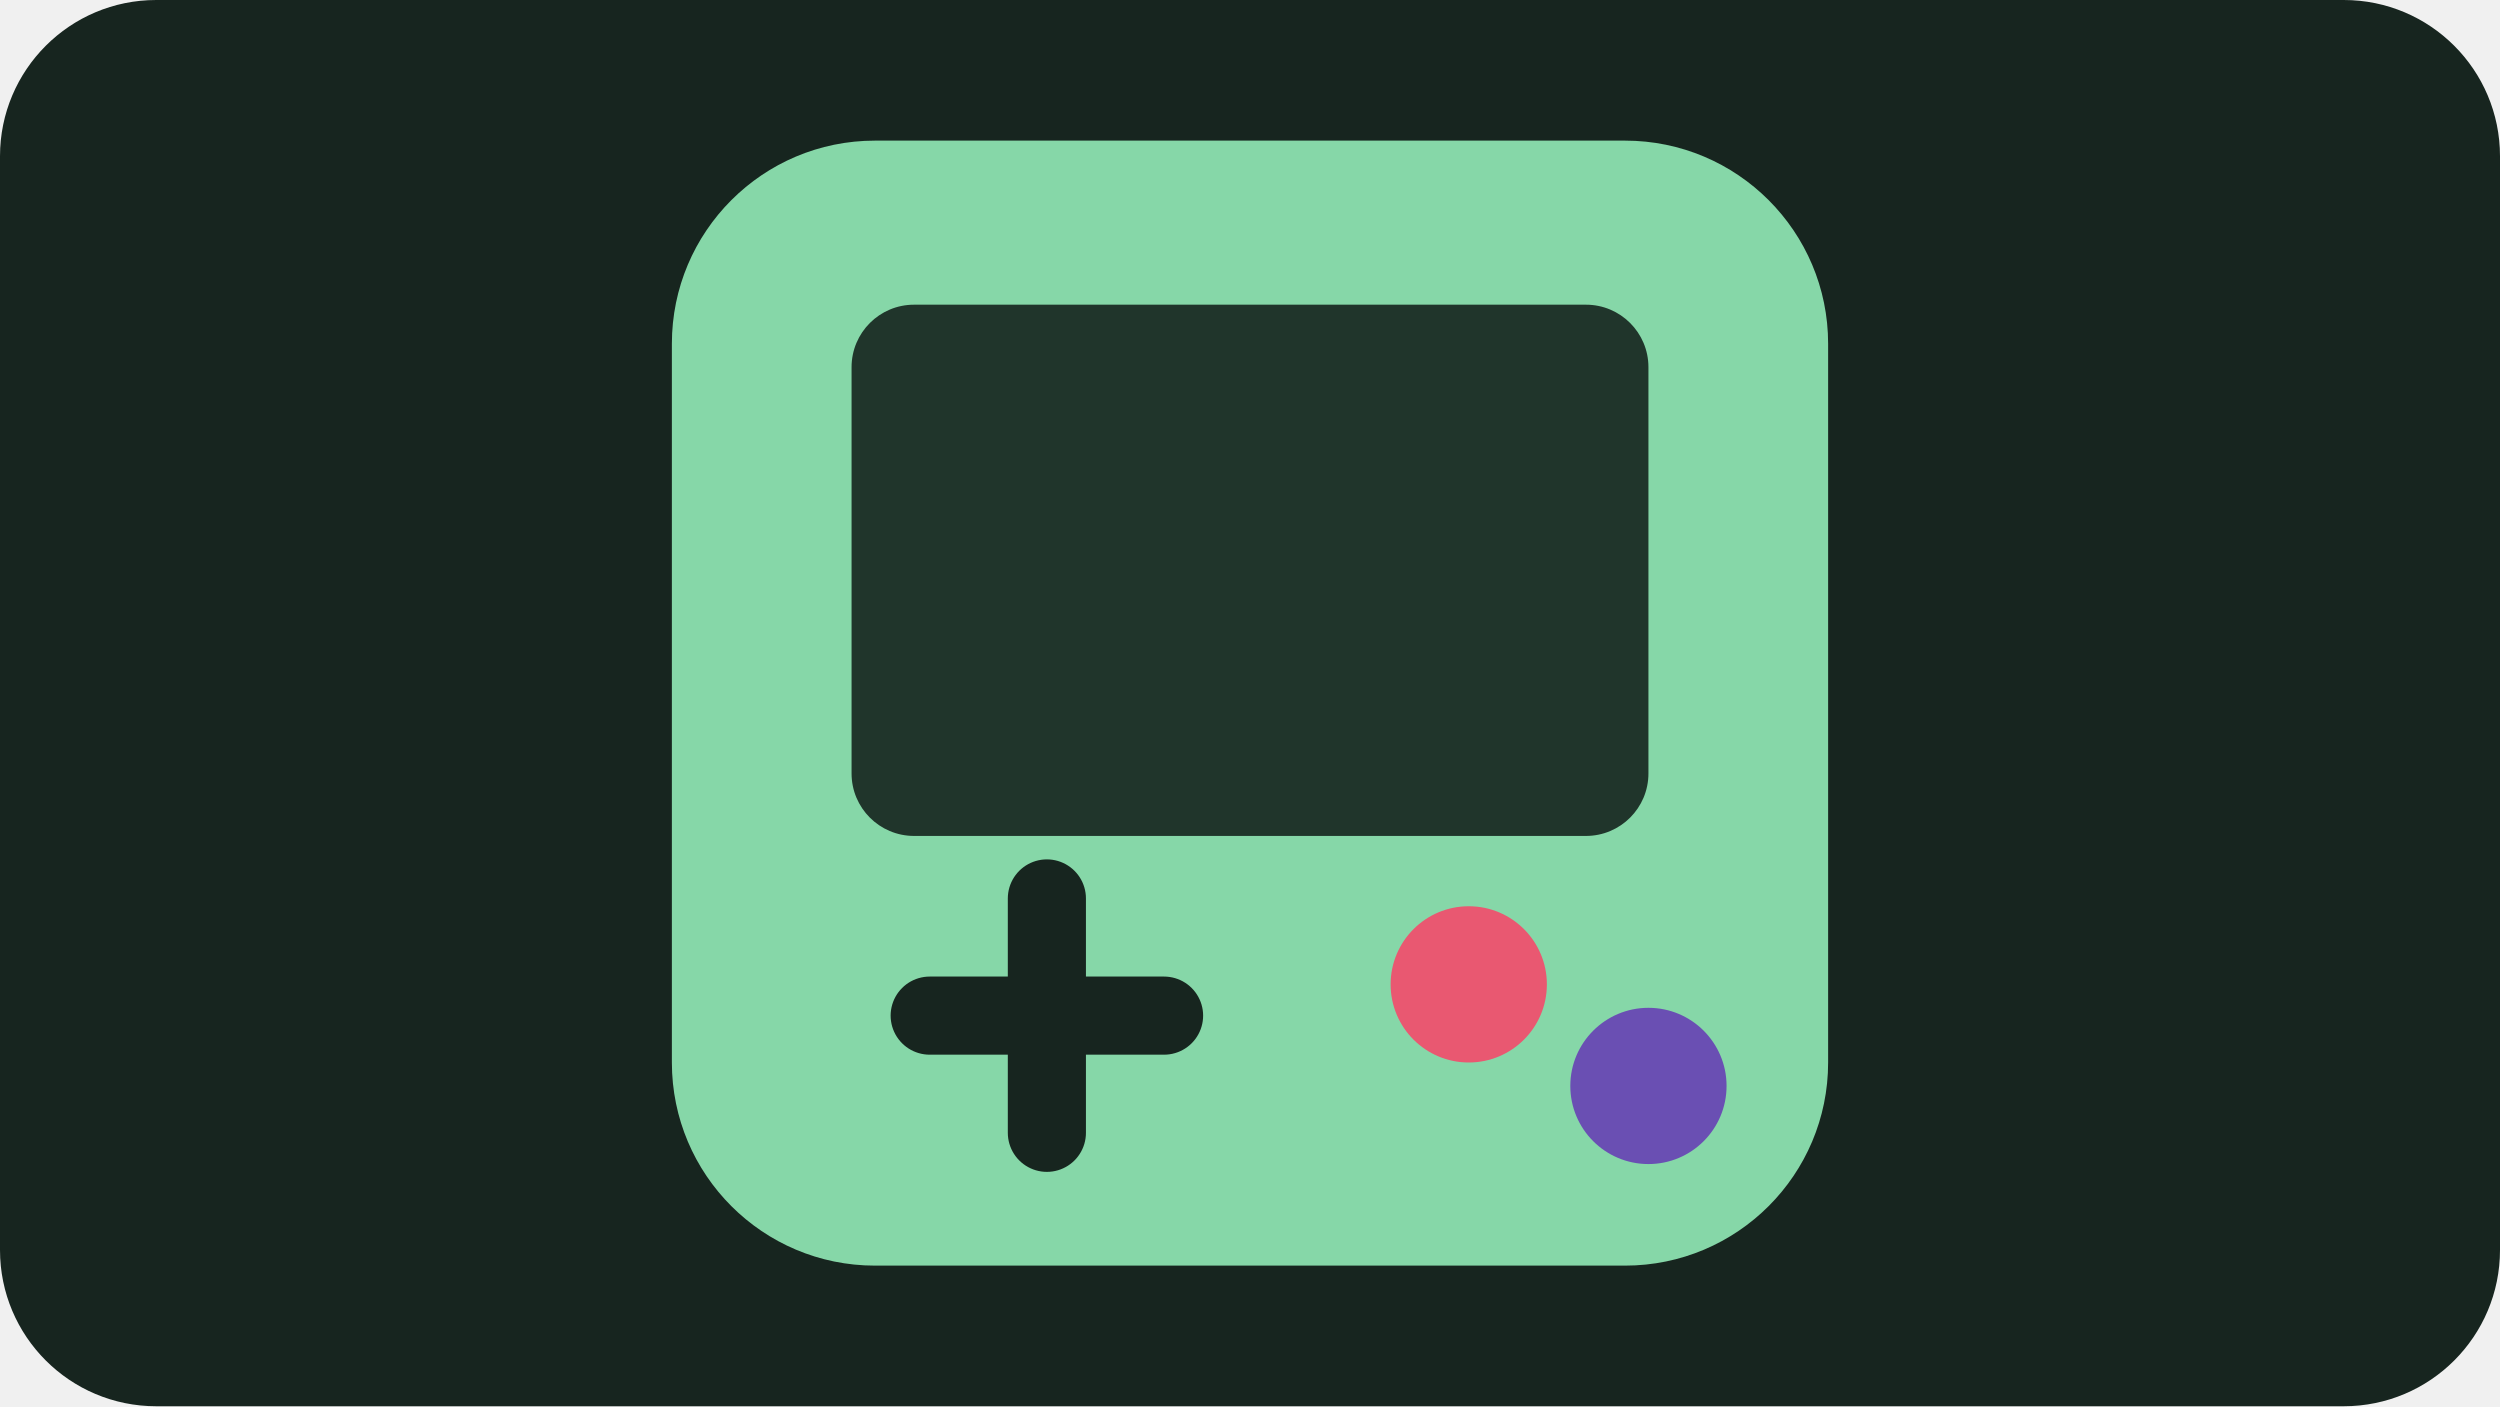
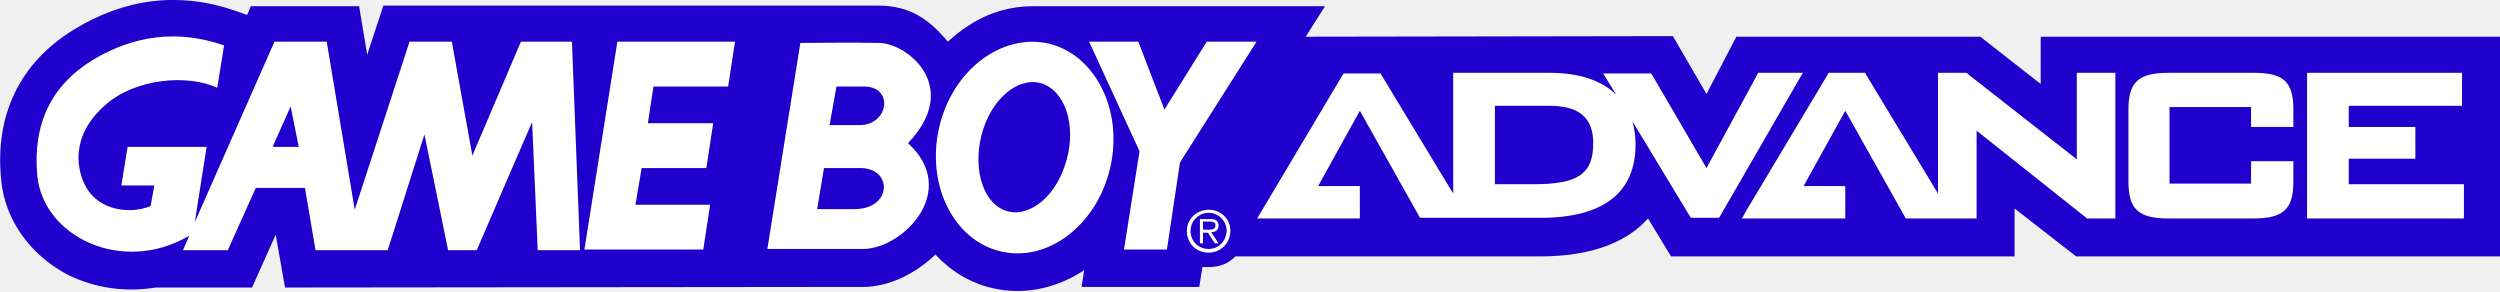
- <svg xmlns="http://www.w3.org/2000/svg" viewBox="0 0 320 180" role="img" aria-label="GB GBC GBA — artwork padrão SteamZero">
-   <rect width="320" height="180" rx="20" fill="#17251f" />
-   <rect x="86" y="18" width="148" height="144" rx="26" fill="#86d7a8" />
-   <rect x="109" y="39" width="102" height="68" rx="8" fill="#20352b" />
-   <path d="M119 130h30m-15-15v30" stroke="#17251f" stroke-width="10" stroke-linecap="round" />
-   <circle cx="188" cy="126" r="10" fill="#e95871" />
-   <circle cx="211" cy="139" r="10" fill="#6a4fb3" />
+ <svg xmlns="http://www.w3.org/2000/svg" version="1.1" id="Layer_1" x="0px" y="0px" viewBox="0 0 401.7 46.8" enable-background="new 0 0 401.7 46.8" xml:space="preserve">
+   <path fill="#1F00CC" d="M141.1,0.9c5.1,0,8.2,2.2,11.2,5.8c1.1-1,2.2-1.9,3.5-2.7c3.1-2,6.6-3,10.1-3l47,0l-3.1,4.9l59-0.1l5.4,9.3  l4.8-9.2l39.2,0l9.7,7.6V5.9h73.8v35.3h-68.1l-9.9-7.7v7.7l-55.2,0v0l-3.7-6.1c-3,3.4-8.4,6.1-17.3,6.1l-49,0  c-1.6,1.6-3.3,1.8-5.3,1.7l-0.5,3.2h-18.9l0.4-2.7c-0.2,0.1-0.4,0.3-0.6,0.4c-4.4,2.7-9.4,3.6-14.1,2.5c-3.6-0.8-6.8-2.8-9.2-5.4  c-3.2,3.1-7.5,5.2-11.6,5.2l-92.9,0.1l-1.5-8.5l-3.8,8.5H25c-4.9,0.8-9.8,0.1-14.2-2.1C4.8,40.9,0.8,35.3,0.2,29  c-1.1-10.5,3-18.9,11.6-24.2c8.3-5.1,17.1-6.2,26.2-3l1.7,0.6l0.6-1.4h17.4L59,8.8l2.6-7.9L141.1,0.9" />
+   <path fill="#FFFFFF" d="M246.4,29.6h-6.2V17h8.8c4.7,0,7,1.9,7,6C256,28,253.5,29.6,246.4,29.6 M289.7,11.7h-7.2l-0.2,0.4L274.2,27  l-8.7-14.9l-0.2-0.3h-7.7l0.6,1l1.5,2.4c-2.4-2.3-6-3.5-10.7-3.5h-15.5v19.4l-11.5-19l-0.2-0.3h-5.9l-0.2,0.3l-13.1,22l-0.6,1h5.1v0  h11.4v-5.2h-6.7l6.7-12.1l9.5,16.9l0.2,0.3h7.6v0h11.7c10.1,0,15.3-4,15.3-11.8c0-1.4-0.2-2.6-0.5-3.7l9.2,15.2l0.2,0.3h4.5l0.2-0.3  l12.7-22L289.7,11.7" />
+   <polyline fill="#FFFFFF" points="334.4,11.7 333.7,11.7 333.7,25.6 316.2,11.9 316,11.7 311.4,11.7 311.4,31.1 299.9,12.1   299.7,11.7 293.8,11.7 293.6,12.1 280.5,34 279.9,35.1 286.9,35.1 286.9,35.1 296.5,35.1 296.5,29.9 289.8,29.9 296.5,17.8   306,34.7 306.2,35.1 313.8,35.1 313.8,35.1 317.6,35.1 317.6,21 335.1,34.9 335.3,35.1 339.9,35.1 339.9,11.7 334.4,11.7 " />
+   <path fill="#FFFFFF" d="M362.1,11.7h-13.7c-4.8,0-6.4,1.5-6.4,5.9v11.6c0,4.4,1.6,5.9,6.4,5.9h13.7c4.8,0,6.4-1.5,6.4-5.9v-3.3  l-0.7,0l-5.4,0l-0.7,0v3.6h-13.1V17.2h13.1v3.2h0.7l6.1,0v-2.8C368.5,13.1,366.9,11.7,362.1,11.7" />
+   <polyline fill="#FFFFFF" points="395.2,29.6 377.4,29.6 377.4,25.5 388.1,25.5 388.1,20.4 377.4,20.4 377.4,17 395.6,17 395.6,11.7   370.7,11.7 370.7,35.1 395.9,35.1 395.9,29.6 395.2,29.6 " />
+   <path fill="#FFFFFF" d="M43.8,23.6l2.9-6.5l1.3,6.5H43.8 M83.7,6.7L75.9,25L72.6,6.7h-6.8L57,33.7L52.5,6.7h-8.4l-12.8,29l1.9-12.1  H20.5l-1,6.2h5.3l-0.6,3.3C21.2,34.4,16,34,13.8,30c-1.4-2.5-2.7-8.1,3.2-13.2c4.8-4.2,13.1-4.9,17.9-2.7c0,0,0.6-3.5,1.1-6.8  c-9.2-3.2-16.4-0.5-21.2,2.4c-6.5,4-9.6,10.2-8.8,18.6c1,9.7,13.5,15.8,24.2,9.7c0.1-0.1,0.2-0.1,0.2-0.1l-1,2.3h7.2l4.5-10H49  l1.7,10h11.6l5.9-18.6l3.8,18.6h4.6l8.9-20.6l0.9,20.6h6.8L91.9,6.7H83.7" />
+   <polyline fill="#FFFFFF" points="93.9,40.1 113,40.1 114.1,32.9 102.1,32.9 103.1,27 113.5,27 114.6,19.8 104.1,19.8 105,13.9   117,13.9 118.1,6.7 99.2,6.7 93.9,40.1 " />
+   <polyline fill="#FFFFFF" points="187.1,17.6 182.9,6.7 175,6.7 183.1,24.3 180.6,40.1 187.5,40.1 189.6,26.1 201.9,6.7 193.9,6.7   187.1,17.6 " />
+   <path fill="#FFFFFF" d="M171.1,26.6c-1.8,5.5-6.3,8.7-9.9,7.1c-3.6-1.6-5-7.4-3.2-13c1.8-5.5,6.3-8.7,9.9-7.1  C171.6,15.3,173,21.1,171.1,26.6 M168.5,7c-7.6-1.7-15.5,4.3-17.6,13.5c-2.1,9.2,2.3,18.1,9.9,19.9c7.6,1.8,15.5-4.3,17.6-13.5  C180.5,17.7,176,8.8,168.5,7" />
+   <path fill="#FFFFFF" d="M138.1,20.1c-3.8,0-4.8,0-4.8,0l1.1-6.2c0,0,0.1,0,4.4,0C143.7,13.9,142.8,20.1,138.1,20.1 M137.3,33.6  c-3.8,0-6,0-6,0l1.1-6.6c0,0,1.4,0,5.7,0C143.5,26.9,143.4,33.6,137.3,33.6 M141.3,6.9c-3.7-0.1-12.8,0-12.8,0h0.1L123.3,40  c0,0,10.9,0,15.4,0c6.3,0,15.6-9.3,7.2-17C154.5,14,145.9,7,141.3,6.9" />
+   <path fill="#FFFFFF" d="M193.3,36.9v-1.3h1.1c0.5,0,0.9,0.1,0.9,0.6c0,0.8-0.8,0.7-1.3,0.7H193.3 M194.6,37.3c0.7,0,1.2-0.3,1.2-1.1  c0-0.3-0.2-0.7-0.4-0.8c-0.3-0.2-0.6-0.2-0.9-0.2h-1.7v3.9h0.5v-1.7h0.8l1.1,1.7h0.6L194.6,37.3 M194.2,40.6c1.9,0,3.5-1.5,3.5-3.5  c0-1.9-1.5-3.4-3.5-3.4c-1.9,0-3.5,1.5-3.5,3.4C190.7,39.1,192.2,40.6,194.2,40.6 M194.2,40c-1.6,0-2.9-1.2-2.9-2.9  c0-1.6,1.3-2.9,2.9-2.9s2.9,1.3,2.9,2.9C197,38.8,195.8,40,194.2,40" />
</svg>
